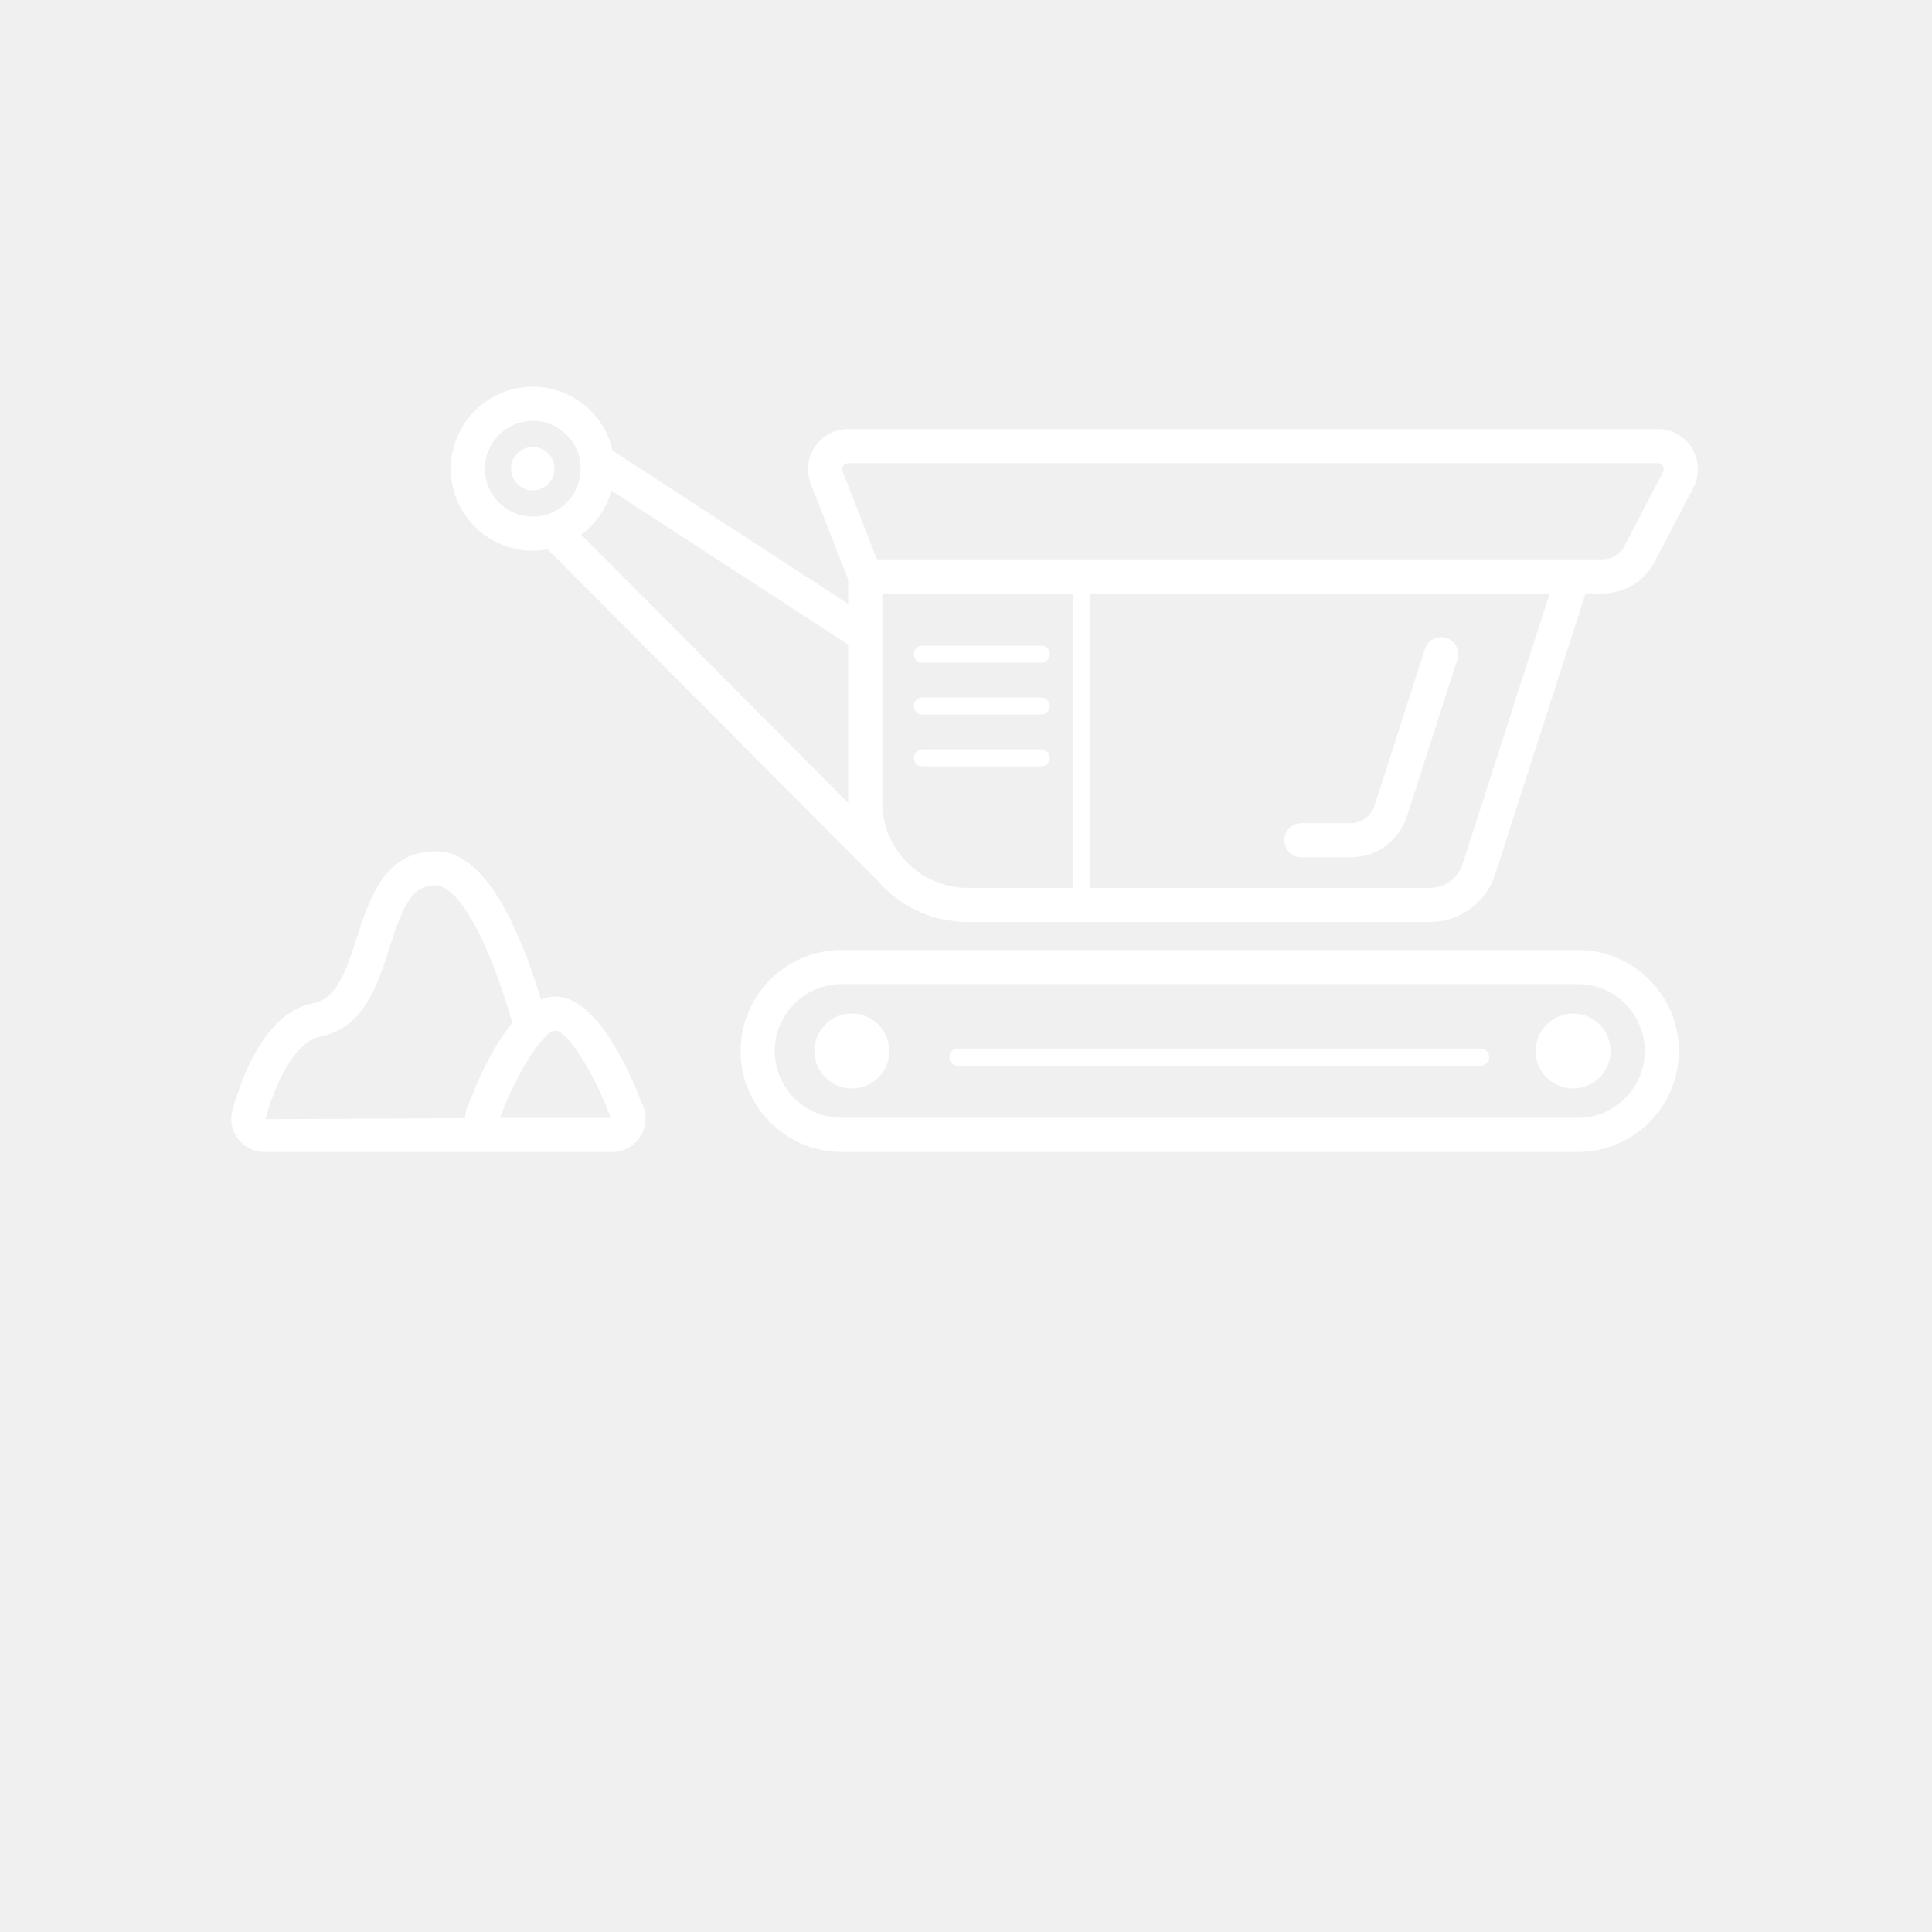
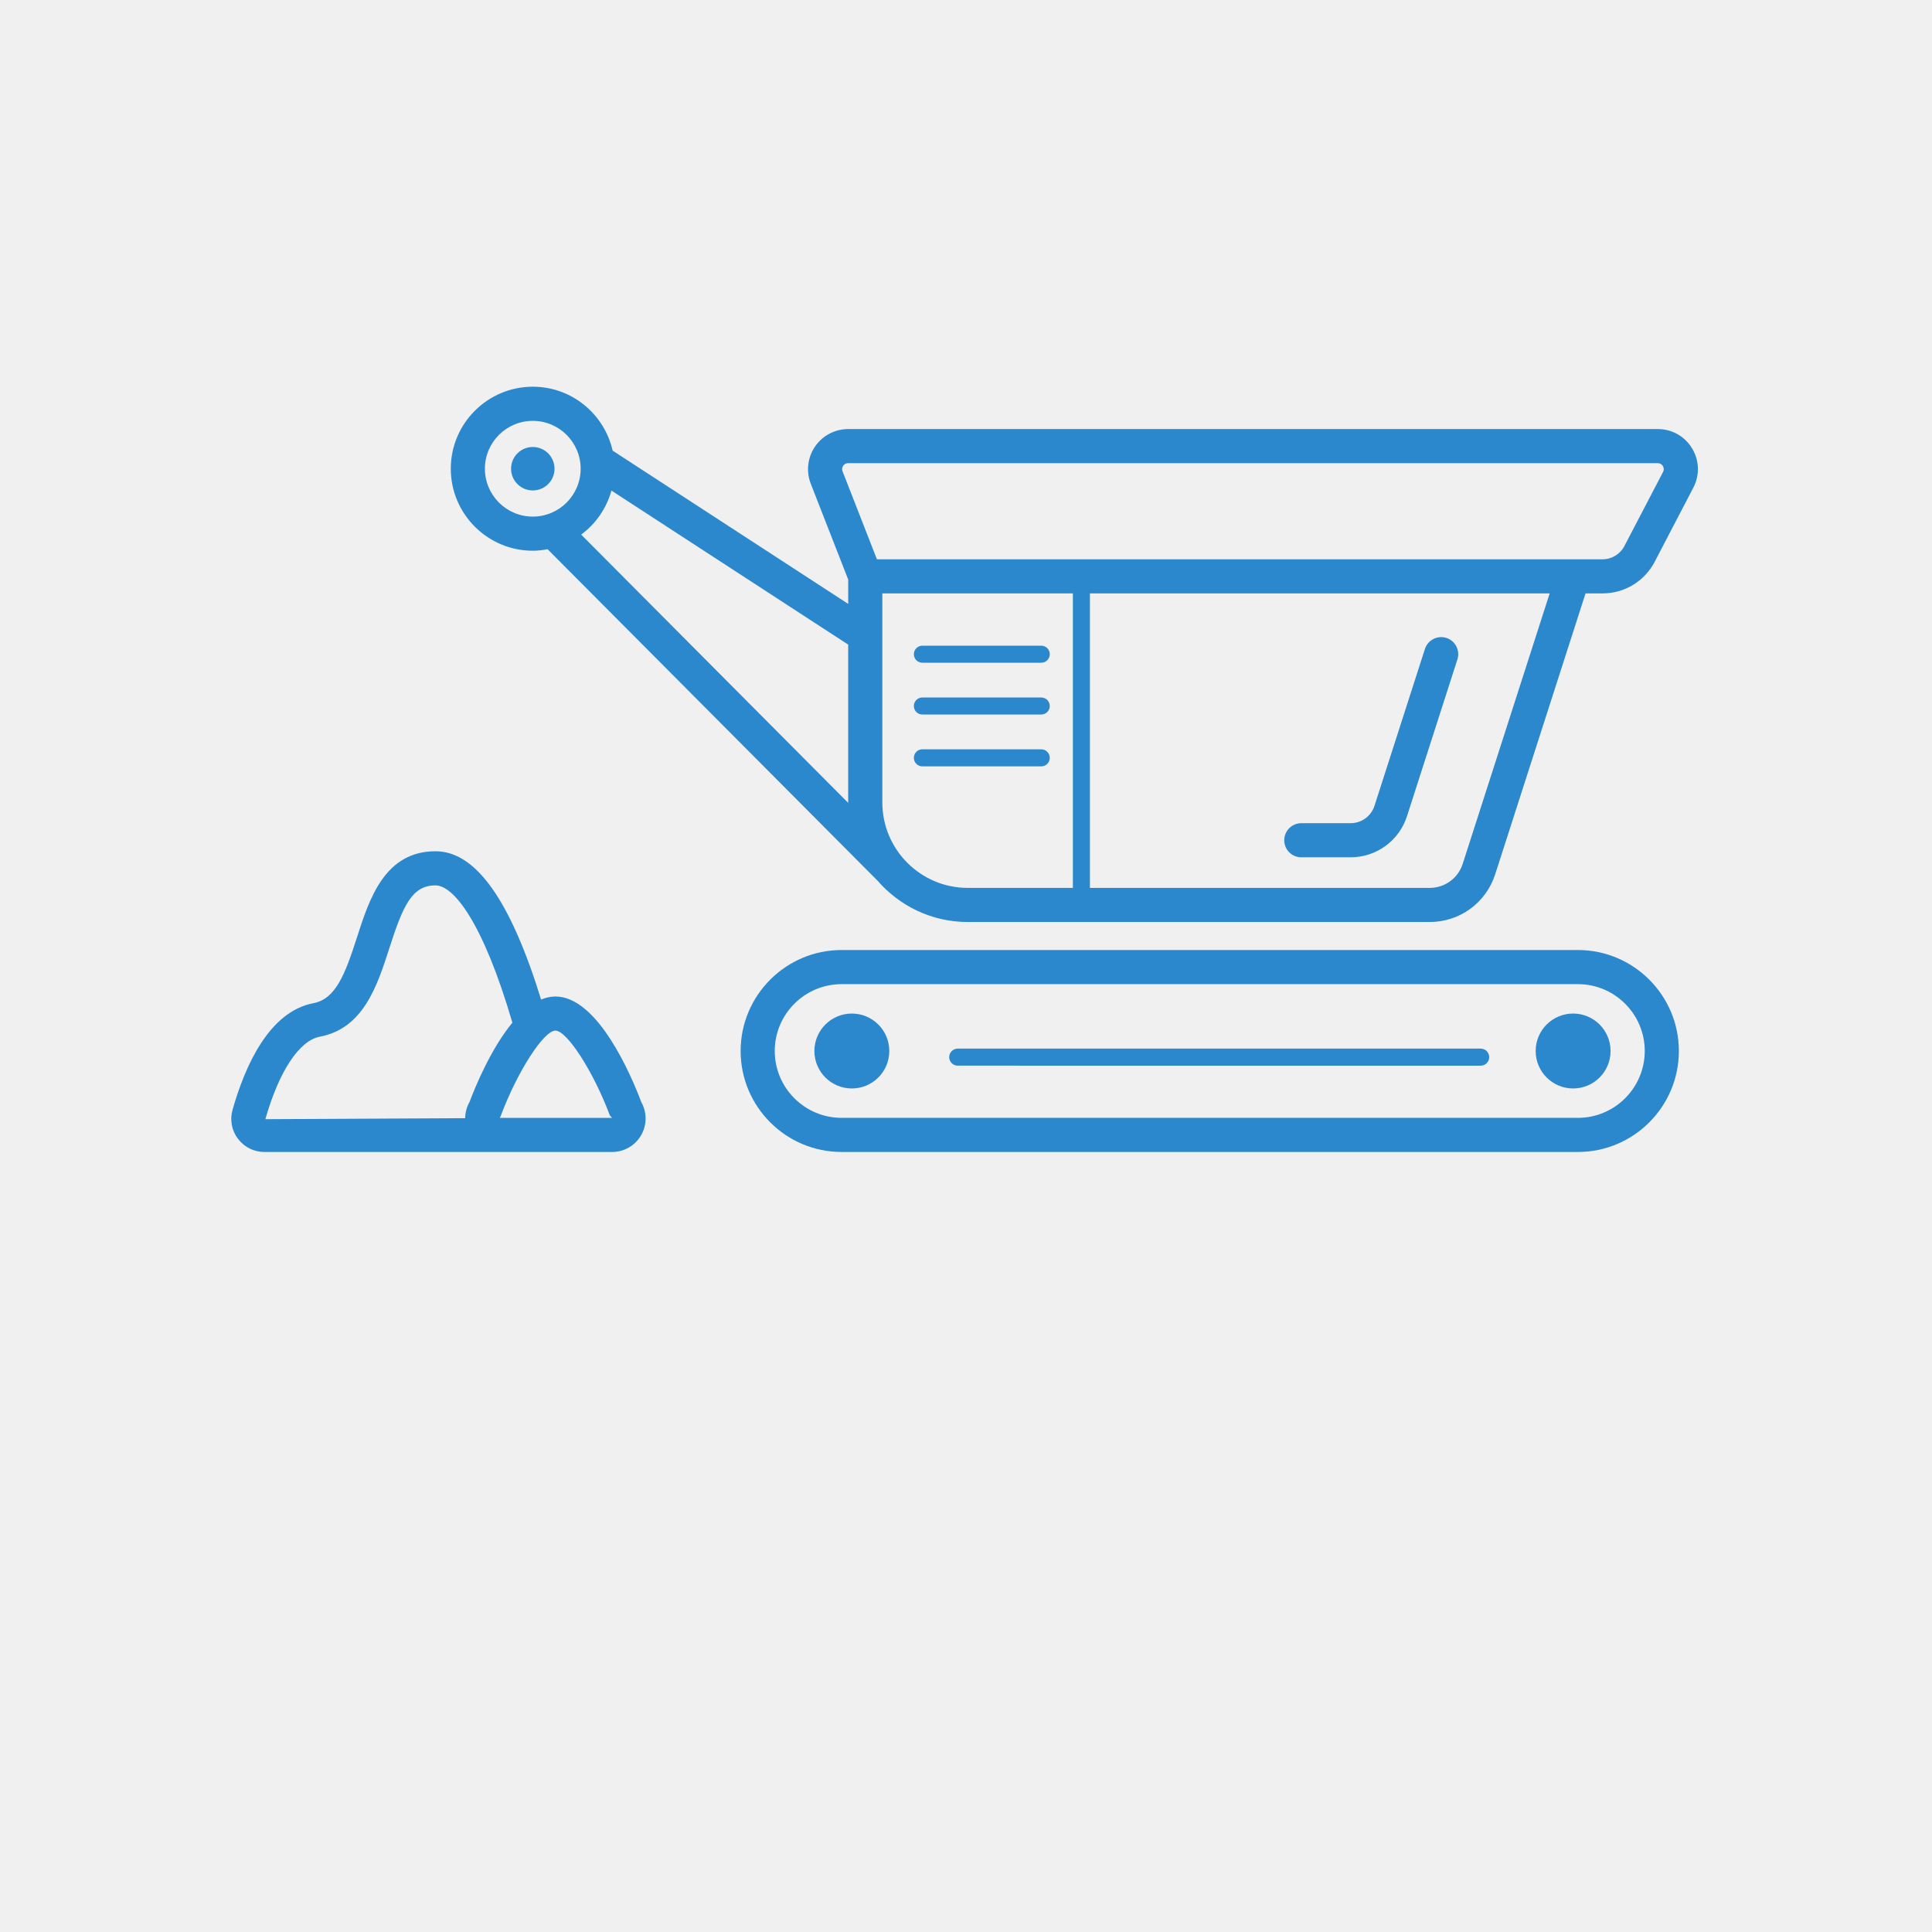
- <svg xmlns="http://www.w3.org/2000/svg" width="700pt" height="700pt" fill="white" version="1.1" viewBox="0 0 700 700">
+ <svg xmlns="http://www.w3.org/2000/svg" width="700pt" height="700pt" fill="#2C88CD" version="1.1" viewBox="0 0 700 700">
  <defs>
    <symbol id="w" overflow="visible">
      <path d="m18.766-1.125c-0.969 0.5-1.98 0.875-3.031 1.125-1.043 0.258-2.137 0.391-3.281 0.391-3.398 0-6.09-0.945-8.078-2.844-1.992-1.906-2.984-4.484-2.984-7.734 0-3.258 0.992-5.836 2.984-7.734 1.988-1.906 4.68-2.859 8.078-2.859 1.145 0 2.238 0.133 3.281 0.391 1.051 0.25 2.062 0.625 3.031 1.125v4.219c-0.98-0.656-1.945-1.141-2.891-1.453-0.949-0.312-1.949-0.469-3-0.469-1.875 0-3.352 0.605-4.422 1.812-1.074 1.199-1.609 2.856-1.609 4.969 0 2.106 0.535 3.762 1.609 4.969 1.07 1.199 2.547 1.797 4.422 1.797 1.051 0 2.051-0.148 3-0.453 0.945-0.312 1.91-0.801 2.891-1.469z" />
    </symbol>
    <symbol id="d" overflow="visible">
      <path d="m13.734-11.141c-0.438-0.195-0.871-0.344-1.297-0.438-0.418-0.102-0.84-0.156-1.266-0.156-1.262 0-2.231 0.406-2.906 1.219-0.68 0.805-1.016 1.953-1.016 3.453v7.062h-4.891v-15.312h4.891v2.516c0.625-1 1.344-1.727 2.156-2.188 0.82-0.469 1.801-0.703 2.938-0.703 0.164 0 0.344 0.012 0.531 0.031 0.195 0.012 0.477 0.039 0.844 0.078z" />
    </symbol>
    <symbol id="c" overflow="visible">
      <path d="m17.641-7.703v1.406h-11.453c0.125 1.148 0.539 2.008 1.25 2.578 0.707 0.574 1.703 0.859 2.984 0.859 1.031 0 2.082-0.148 3.156-0.453 1.082-0.312 2.191-0.773 3.328-1.391v3.766c-1.156 0.438-2.312 0.766-3.469 0.984-1.156 0.227-2.312 0.344-3.469 0.344-2.773 0-4.93-0.703-6.469-2.109-1.531-1.406-2.297-3.379-2.297-5.922 0-2.5 0.754-4.461 2.266-5.891 1.508-1.438 3.582-2.156 6.219-2.156 2.406 0 4.332 0.73 5.781 2.188 1.445 1.449 2.172 3.383 2.172 5.797zm-5.031-1.625c0-0.926-0.273-1.672-0.812-2.234-0.543-0.57-1.25-0.859-2.125-0.859-0.949 0-1.719 0.266-2.312 0.797s-0.965 1.297-1.109 2.297z" />
    </symbol>
    <symbol id="l" overflow="visible">
      <path d="m9.219-6.891c-1.023 0-1.793 0.172-2.312 0.516-0.512 0.344-0.766 0.855-0.766 1.531 0 0.625 0.207 1.117 0.625 1.469 0.414 0.344 0.988 0.516 1.719 0.516 0.926 0 1.703-0.328 2.328-0.984 0.633-0.664 0.953-1.492 0.953-2.484v-0.562zm7.469-1.844v8.734h-4.922v-2.266c-0.656 0.93-1.398 1.605-2.219 2.031-0.824 0.414-1.824 0.625-3 0.625-1.586 0-2.871-0.457-3.859-1.375-0.992-0.926-1.484-2.129-1.484-3.609 0-1.789 0.613-3.102 1.844-3.938 1.238-0.844 3.18-1.266 5.828-1.266h2.891v-0.391c0-0.77-0.309-1.332-0.922-1.688-0.617-0.363-1.57-0.547-2.859-0.547-1.055 0-2.031 0.105-2.938 0.312-0.898 0.211-1.73 0.523-2.5 0.938v-3.734c1.039-0.25 2.086-0.441 3.141-0.578 1.062-0.133 2.125-0.203 3.188-0.203 2.758 0 4.75 0.547 5.969 1.641 1.227 1.086 1.844 2.856 1.844 5.312z" />
    </symbol>
    <symbol id="b" overflow="visible">
      <path d="m7.703-19.656v4.344h5.047v3.5h-5.047v6.5c0 0.711 0.141 1.188 0.422 1.438s0.836 0.375 1.672 0.375h2.516v3.5h-4.188c-1.938 0-3.312-0.398-4.125-1.203-0.805-0.812-1.203-2.18-1.203-4.109v-6.5h-2.422v-3.5h2.422v-4.344z" />
    </symbol>
    <symbol id="k" overflow="visible">
      <path d="m12.766-13.078v-8.203h4.922v21.281h-4.922v-2.219c-0.668 0.906-1.406 1.57-2.219 1.984s-1.758 0.625-2.828 0.625c-1.887 0-3.434-0.75-4.641-2.25-1.211-1.5-1.812-3.426-1.812-5.781 0-2.363 0.602-4.297 1.812-5.797 1.207-1.5 2.754-2.25 4.641-2.25 1.062 0 2 0.215 2.812 0.641 0.82 0.43 1.566 1.086 2.234 1.969zm-3.219 9.922c1.039 0 1.836-0.379 2.391-1.141 0.551-0.77 0.828-1.883 0.828-3.344 0-1.457-0.277-2.566-0.828-3.328-0.555-0.77-1.352-1.156-2.391-1.156-1.043 0-1.84 0.387-2.391 1.156-0.555 0.762-0.828 1.871-0.828 3.328 0 1.461 0.273 2.574 0.828 3.344 0.551 0.762 1.348 1.141 2.391 1.141z" />
    </symbol>
    <symbol id="j" overflow="visible">
      <path d="m10.5-3.156c1.051 0 1.852-0.379 2.406-1.141 0.551-0.77 0.828-1.883 0.828-3.344 0-1.457-0.277-2.566-0.828-3.328-0.555-0.77-1.355-1.156-2.406-1.156-1.055 0-1.859 0.387-2.422 1.156-0.555 0.773-0.828 1.883-0.828 3.328 0 1.449 0.273 2.559 0.828 3.328 0.562 0.773 1.367 1.156 2.422 1.156zm-3.25-9.922c0.676-0.883 1.422-1.539 2.234-1.969 0.82-0.426 1.766-0.641 2.828-0.641 1.895 0 3.445 0.75 4.656 2.25 1.207 1.5 1.812 3.434 1.812 5.797 0 2.356-0.605 4.281-1.812 5.781-1.211 1.5-2.762 2.25-4.656 2.25-1.062 0-2.008-0.211-2.828-0.625-0.812-0.426-1.559-1.086-2.234-1.984v2.219h-4.891v-21.281h4.891z" />
    </symbol>
    <symbol id="i" overflow="visible">
      <path d="m0.344-15.312h4.891l4.125 10.391 3.5-10.391h4.891l-6.438 16.766c-0.648 1.695-1.402 2.883-2.266 3.562-0.867 0.688-2 1.031-3.406 1.031h-2.844v-3.219h1.531c0.832 0 1.438-0.137 1.812-0.406 0.383-0.262 0.68-0.73 0.891-1.406l0.141-0.422z" />
    </symbol>
    <symbol id="e" overflow="visible">
      <path d="m2.578-20.406h5.875l7.422 14v-14h4.984v20.406h-5.875l-7.422-14v14h-4.984z" />
    </symbol>
    <symbol id="a" overflow="visible">
      <path d="m9.641-12.188c-1.086 0-1.914 0.391-2.484 1.172-0.574 0.781-0.859 1.906-0.859 3.375s0.285 2.594 0.859 3.375c0.57 0.773 1.398 1.156 2.484 1.156 1.062 0 1.875-0.383 2.438-1.156 0.57-0.781 0.859-1.906 0.859-3.375s-0.289-2.594-0.859-3.375c-0.562-0.781-1.375-1.172-2.438-1.172zm0-3.5c2.633 0 4.691 0.715 6.172 2.141 1.477 1.418 2.219 3.387 2.219 5.906 0 2.512-0.742 4.481-2.219 5.906-1.48 1.418-3.539 2.125-6.172 2.125-2.648 0-4.715-0.707-6.203-2.125-1.492-1.426-2.234-3.394-2.234-5.906 0-2.519 0.742-4.488 2.234-5.906 1.488-1.426 3.555-2.141 6.203-2.141z" />
    </symbol>
    <symbol id="v" overflow="visible">
      <path d="m2.359-21.281h4.891v11.594l5.625-5.625h5.688l-7.469 7.031 8.062 8.281h-5.938l-5.969-6.391v6.391h-4.891z" />
    </symbol>
    <symbol id="u" overflow="visible">
      <path d="m2.578-20.406h14.203v3.969h-8.953v3.797h8.422v3.984h-8.422v8.656h-5.25z" />
    </symbol>
    <symbol id="h" overflow="visible">
      <path d="m2.188-5.969v-9.344h4.922v1.531c0 0.836-0.008 1.875-0.016 3.125-0.012 1.25-0.016 2.086-0.016 2.5 0 1.242 0.031 2.133 0.094 2.672 0.07 0.543 0.18 0.934 0.328 1.172 0.207 0.324 0.473 0.574 0.797 0.75 0.32 0.168 0.691 0.25 1.109 0.25 1.02 0 1.82-0.391 2.406-1.172 0.582-0.781 0.875-1.867 0.875-3.266v-7.562h4.891v15.312h-4.891v-2.219c-0.742 0.898-1.523 1.559-2.344 1.984-0.824 0.414-1.734 0.625-2.734 0.625-1.762 0-3.106-0.539-4.031-1.625-0.93-1.082-1.391-2.66-1.391-4.734z" />
    </symbol>
    <symbol id="g" overflow="visible">
      <path d="m2.359-21.281h4.891v21.281h-4.891z" />
    </symbol>
    <symbol id="t" overflow="visible">
      <path d="m7.25-2.219v8.047h-4.891v-21.141h4.891v2.234c0.676-0.883 1.422-1.539 2.234-1.969 0.82-0.426 1.766-0.641 2.828-0.641 1.895 0 3.445 0.75 4.656 2.25 1.207 1.5 1.812 3.434 1.812 5.797 0 2.356-0.605 4.281-1.812 5.781-1.211 1.5-2.762 2.25-4.656 2.25-1.062 0-2.008-0.211-2.828-0.625-0.812-0.426-1.559-1.086-2.234-1.984zm3.25-9.906c-1.055 0-1.859 0.387-2.422 1.156-0.555 0.773-0.828 1.883-0.828 3.328 0 1.449 0.273 2.559 0.828 3.328 0.562 0.773 1.367 1.156 2.422 1.156 1.051 0 1.852-0.379 2.406-1.141 0.551-0.77 0.828-1.883 0.828-3.344 0-1.457-0.277-2.566-0.828-3.328-0.555-0.77-1.355-1.156-2.406-1.156z" />
    </symbol>
    <symbol id="s" overflow="visible">
      <path d="m2.359-15.312h4.891v15.312h-4.891zm0-5.969h4.891v4h-4.891z" />
    </symbol>
    <symbol id="f" overflow="visible">
      <path d="m17.75-9.328v9.328h-4.922v-7.141c0-1.32-0.031-2.234-0.094-2.734s-0.168-0.867-0.312-1.109c-0.188-0.312-0.449-0.555-0.781-0.734-0.324-0.176-0.695-0.266-1.109-0.266-1.023 0-1.824 0.398-2.406 1.188-0.586 0.781-0.875 1.871-0.875 3.266v7.531h-4.891v-15.312h4.891v2.234c0.738-0.883 1.52-1.539 2.344-1.969 0.832-0.426 1.75-0.641 2.75-0.641 1.77 0 3.113 0.547 4.031 1.641 0.914 1.086 1.375 2.656 1.375 4.719z" />
    </symbol>
    <symbol id="r" overflow="visible">
      <path d="m12.422-21.281v3.219h-2.703c-0.688 0-1.172 0.125-1.453 0.375-0.273 0.25-0.406 0.688-0.406 1.312v1.062h4.188v3.5h-4.188v11.812h-4.891v-11.812h-2.438v-3.5h2.438v-1.062c0-1.664 0.461-2.898 1.391-3.703 0.926-0.801 2.367-1.203 4.328-1.203z" />
    </symbol>
    <symbol id="q" overflow="visible">
      <path d="m16.547-12.766c0.613-0.945 1.348-1.672 2.203-2.172 0.852-0.5 1.789-0.75 2.812-0.75 1.758 0 3.098 0.547 4.016 1.641 0.926 1.086 1.391 2.656 1.391 4.719v9.328h-4.922v-7.984-0.359c0.008-0.133 0.016-0.32 0.016-0.562 0-1.082-0.164-1.863-0.484-2.344-0.312-0.488-0.824-0.734-1.531-0.734-0.93 0-1.648 0.387-2.156 1.156-0.512 0.762-0.773 1.867-0.781 3.312v7.516h-4.922v-7.984c0-1.695-0.148-2.785-0.438-3.266-0.293-0.488-0.812-0.734-1.562-0.734-0.938 0-1.664 0.387-2.172 1.156-0.512 0.762-0.766 1.859-0.766 3.297v7.531h-4.922v-15.312h4.922v2.234c0.602-0.863 1.289-1.516 2.062-1.953 0.781-0.438 1.641-0.656 2.578-0.656 1.062 0 2 0.258 2.812 0.766 0.812 0.512 1.426 1.23 1.844 2.156z" />
    </symbol>
    <symbol id="p" overflow="visible">
      <path d="m17.75-9.328v9.328h-4.922v-7.109c0-1.344-0.031-2.266-0.094-2.766s-0.168-0.867-0.312-1.109c-0.188-0.312-0.449-0.555-0.781-0.734-0.324-0.176-0.695-0.266-1.109-0.266-1.023 0-1.824 0.398-2.406 1.188-0.586 0.781-0.875 1.871-0.875 3.266v7.531h-4.891v-21.281h4.891v8.203c0.738-0.883 1.52-1.539 2.344-1.969 0.832-0.426 1.75-0.641 2.75-0.641 1.77 0 3.113 0.547 4.031 1.641 0.914 1.086 1.375 2.656 1.375 4.719z" />
    </symbol>
    <symbol id="o" overflow="visible">
      <path d="m2.578-20.406h8.734c2.594 0 4.582 0.578 5.969 1.734 1.395 1.148 2.094 2.789 2.094 4.922 0 2.137-0.699 3.781-2.094 4.938-1.387 1.156-3.375 1.734-5.969 1.734h-3.484v7.078h-5.25zm5.25 3.812v5.703h2.922c1.02 0 1.805-0.25 2.359-0.75 0.562-0.5 0.844-1.203 0.844-2.109 0-0.914-0.281-1.617-0.844-2.109-0.555-0.488-1.34-0.734-2.359-0.734z" />
    </symbol>
    <symbol id="n" overflow="visible">
      <path d="m2.359-15.312h4.891v15.031c0 2.051-0.496 3.617-1.484 4.703-0.98 1.082-2.406 1.625-4.281 1.625h-2.422v-3.219h0.859c0.926 0 1.562-0.211 1.906-0.625 0.352-0.418 0.531-1.246 0.531-2.484zm0-5.969h4.891v4h-4.891z" />
    </symbol>
    <symbol id="m" overflow="visible">
      <path d="m14.719-14.828v3.984c-0.656-0.457-1.324-0.797-2-1.016-0.668-0.219-1.359-0.328-2.078-0.328-1.367 0-2.434 0.402-3.203 1.203-0.762 0.793-1.141 1.906-1.141 3.344 0 1.43 0.379 2.543 1.141 3.344 0.77 0.793 1.836 1.188 3.203 1.188 0.758 0 1.484-0.109 2.172-0.328 0.688-0.227 1.32-0.566 1.906-1.016v4c-0.762 0.281-1.539 0.488-2.328 0.625-0.781 0.145-1.574 0.219-2.375 0.219-2.762 0-4.922-0.707-6.484-2.125-1.555-1.414-2.328-3.383-2.328-5.906 0-2.531 0.773-4.504 2.328-5.922 1.562-1.414 3.723-2.125 6.484-2.125 0.801 0 1.594 0.074 2.375 0.219 0.781 0.137 1.555 0.352 2.328 0.641z" />
    </symbol>
  </defs>
  <g>
    <path d="m334.2 240.12h43.066c1.707 0 3.09-1.383 3.09-3.09 0-1.707-1.383-3.09-3.09-3.09h-43.066c-1.707 0-3.09 1.383-3.09 3.09-0.004 1.707 1.379 3.09 3.09 3.09z" />
    <path d="m377.26 271.49h-43.066c-1.707 0-3.09 1.383-3.09 3.09s1.383 3.09 3.09 3.09h43.066c1.707 0 3.09-1.383 3.09-3.09 0.004-1.707-1.379-3.09-3.09-3.09z" />
    <path d="m377.26 252.71h-43.066c-1.707 0-3.09 1.383-3.09 3.09s1.383 3.09 3.09 3.09h43.066c1.707 0 3.09-1.383 3.09-3.09 0.004-1.707-1.379-3.09-3.09-3.09z" />
    <path d="m536.48 379.93h-189.48c-1.707 0-3.09 1.383-3.09 3.09 0 1.707 1.383 3.09 3.09 3.09l189.48 0.004c1.707 0 3.09-1.383 3.09-3.09 0-1.711-1.383-3.094-3.09-3.094z" />
    <path d="m308.64 367.23c-7.492 0-13.57 6.074-13.57 13.57 0 7.496 6.074 13.57 13.57 13.57 7.496 0 13.57-6.074 13.57-13.57 0-7.492-6.074-13.57-13.57-13.57z" />
    <path d="m583.54 380.8c0 7.496-6.074 13.57-13.57 13.57-7.492 0-13.57-6.074-13.57-13.57 0-7.492 6.078-13.57 13.57-13.57 7.496 0 13.57 6.078 13.57 13.57" />
    <path d="m193.04 161.95c-4.348 0-7.871 3.523-7.871 7.875 0 4.348 3.523 7.875 7.871 7.875 4.348 0 7.875-3.523 7.875-7.875-0.004-4.348-3.527-7.875-7.875-7.875z" />
    <path d="m600.64 155.46h-293.34c-4.809 0-9.301 2.375-12.004 6.34-2.711 3.969-3.285 9.008-1.535 13.484l13.562 34.707v8.816l-85.352-55.535c-3-13.23-14.801-23.16-28.93-23.16-16.383 0-29.715 13.328-29.715 29.711 0 16.383 13.332 29.715 29.715 29.715 1.836 0 3.617-0.223 5.363-0.543l119.42 119.97 0.012-0.012c7.949 9.23 19.695 15.109 32.809 15.109h167.38c10.852 0 20.375-6.938 23.707-17.27l32.738-101.79h6.156c7.965 0 15.207-4.383 18.895-11.449l13.996-26.848c2.379-4.543 2.211-9.867-0.445-14.25-2.652-4.383-7.297-7.004-12.43-7.004zm-424.95 14.367c0-9.566 7.785-17.344 17.348-17.344 9.566 0 17.344 7.777 17.344 17.344s-7.777 17.348-17.344 17.348c-9.566 0-17.348-7.785-17.348-17.348zm34.875 23.863c5.281-3.891 9.168-9.469 10.973-15.945l85.777 55.812v57.191c0 0.051 0.008 0.102 0.008 0.152zm109.12 97.059v-75.738h69.035v106.69h-38.078c-17.07 0-30.957-13.887-30.957-30.953zm210.27 22.258c-1.672 5.199-6.473 8.695-11.934 8.695h-123.12v-106.69h166.57zm72.602-142.02-14.004 26.848c-1.547 2.965-4.582 4.809-7.93 4.809h-2.18l-260.72-0.004-12.445-31.867c-0.363-0.926-0.02-1.656 0.223-2.004 0.242-0.355 0.797-0.949 1.793-0.949h293.34c1.062 0 1.617 0.652 1.855 1.043 0.234 0.391 0.562 1.184 0.066 2.125z" />
    <path d="m571.7 344.21h-266.77c-20.176 0-36.586 16.414-36.586 36.586 0 20.176 16.414 36.586 36.586 36.586h266.77c20.176 0 36.586-16.414 36.586-36.586s-16.414-36.586-36.59-36.586zm0 60.809h-266.77c-13.355 0-24.223-10.863-24.223-24.223 0-13.355 10.863-24.223 24.223-24.223h266.77c13.355 0 24.223 10.863 24.223 24.223-0.004 13.359-10.867 24.223-24.227 24.223z" />
    <path d="m471.49 310.62h17.84c9.367 0 17.586-5.992 20.453-14.902l18.266-56.805c1.043-3.25-0.742-6.734-3.996-7.777-3.242-1.031-6.727 0.742-7.777 3.996l-18.266 56.801c-1.215 3.781-4.703 6.324-8.676 6.324h-17.84c-3.418 0-6.184 2.766-6.184 6.184-0.004 3.414 2.762 6.18 6.18 6.18z" />
    <path d="m201.23 361.05c-1.773 0-3.5 0.418-5.18 1.105-11.156-36.121-23.691-53.727-38.25-53.727-18.449 0-24.004 17.312-28.473 31.227-4.305 13.398-7.731 22.293-15.762 23.816-16.031 3.023-24.789 22.691-29.312 38.652-1.031 3.641-0.32 7.457 1.961 10.477 2.301 3.043 5.809 4.789 9.625 4.789h125.93c4.461 0 8.559-2.441 10.684-6.363 1.992-3.691 1.938-8.117-0.102-11.734-3.66-9.672-15.77-38.242-31.117-38.242zm-85.371 14.57c15.863-3 20.844-18.508 25.242-32.188 4.941-15.387 8.199-22.641 16.695-22.641 6.484 0 17.148 13.156 27.852 49.746-7.641 9.223-13.246 22.688-15.539 28.746-1.023 1.812-1.543 3.828-1.562 5.848l-72.395 0.367c4.902-17.301 12.27-28.473 19.707-29.879zm65.25 29.402 0.387-0.871c5.906-15.797 15.496-30.738 19.734-30.738 4.238 0 13.828 14.941 19.734 30.738l0.805 0.871z" />
  </g>
</svg>
